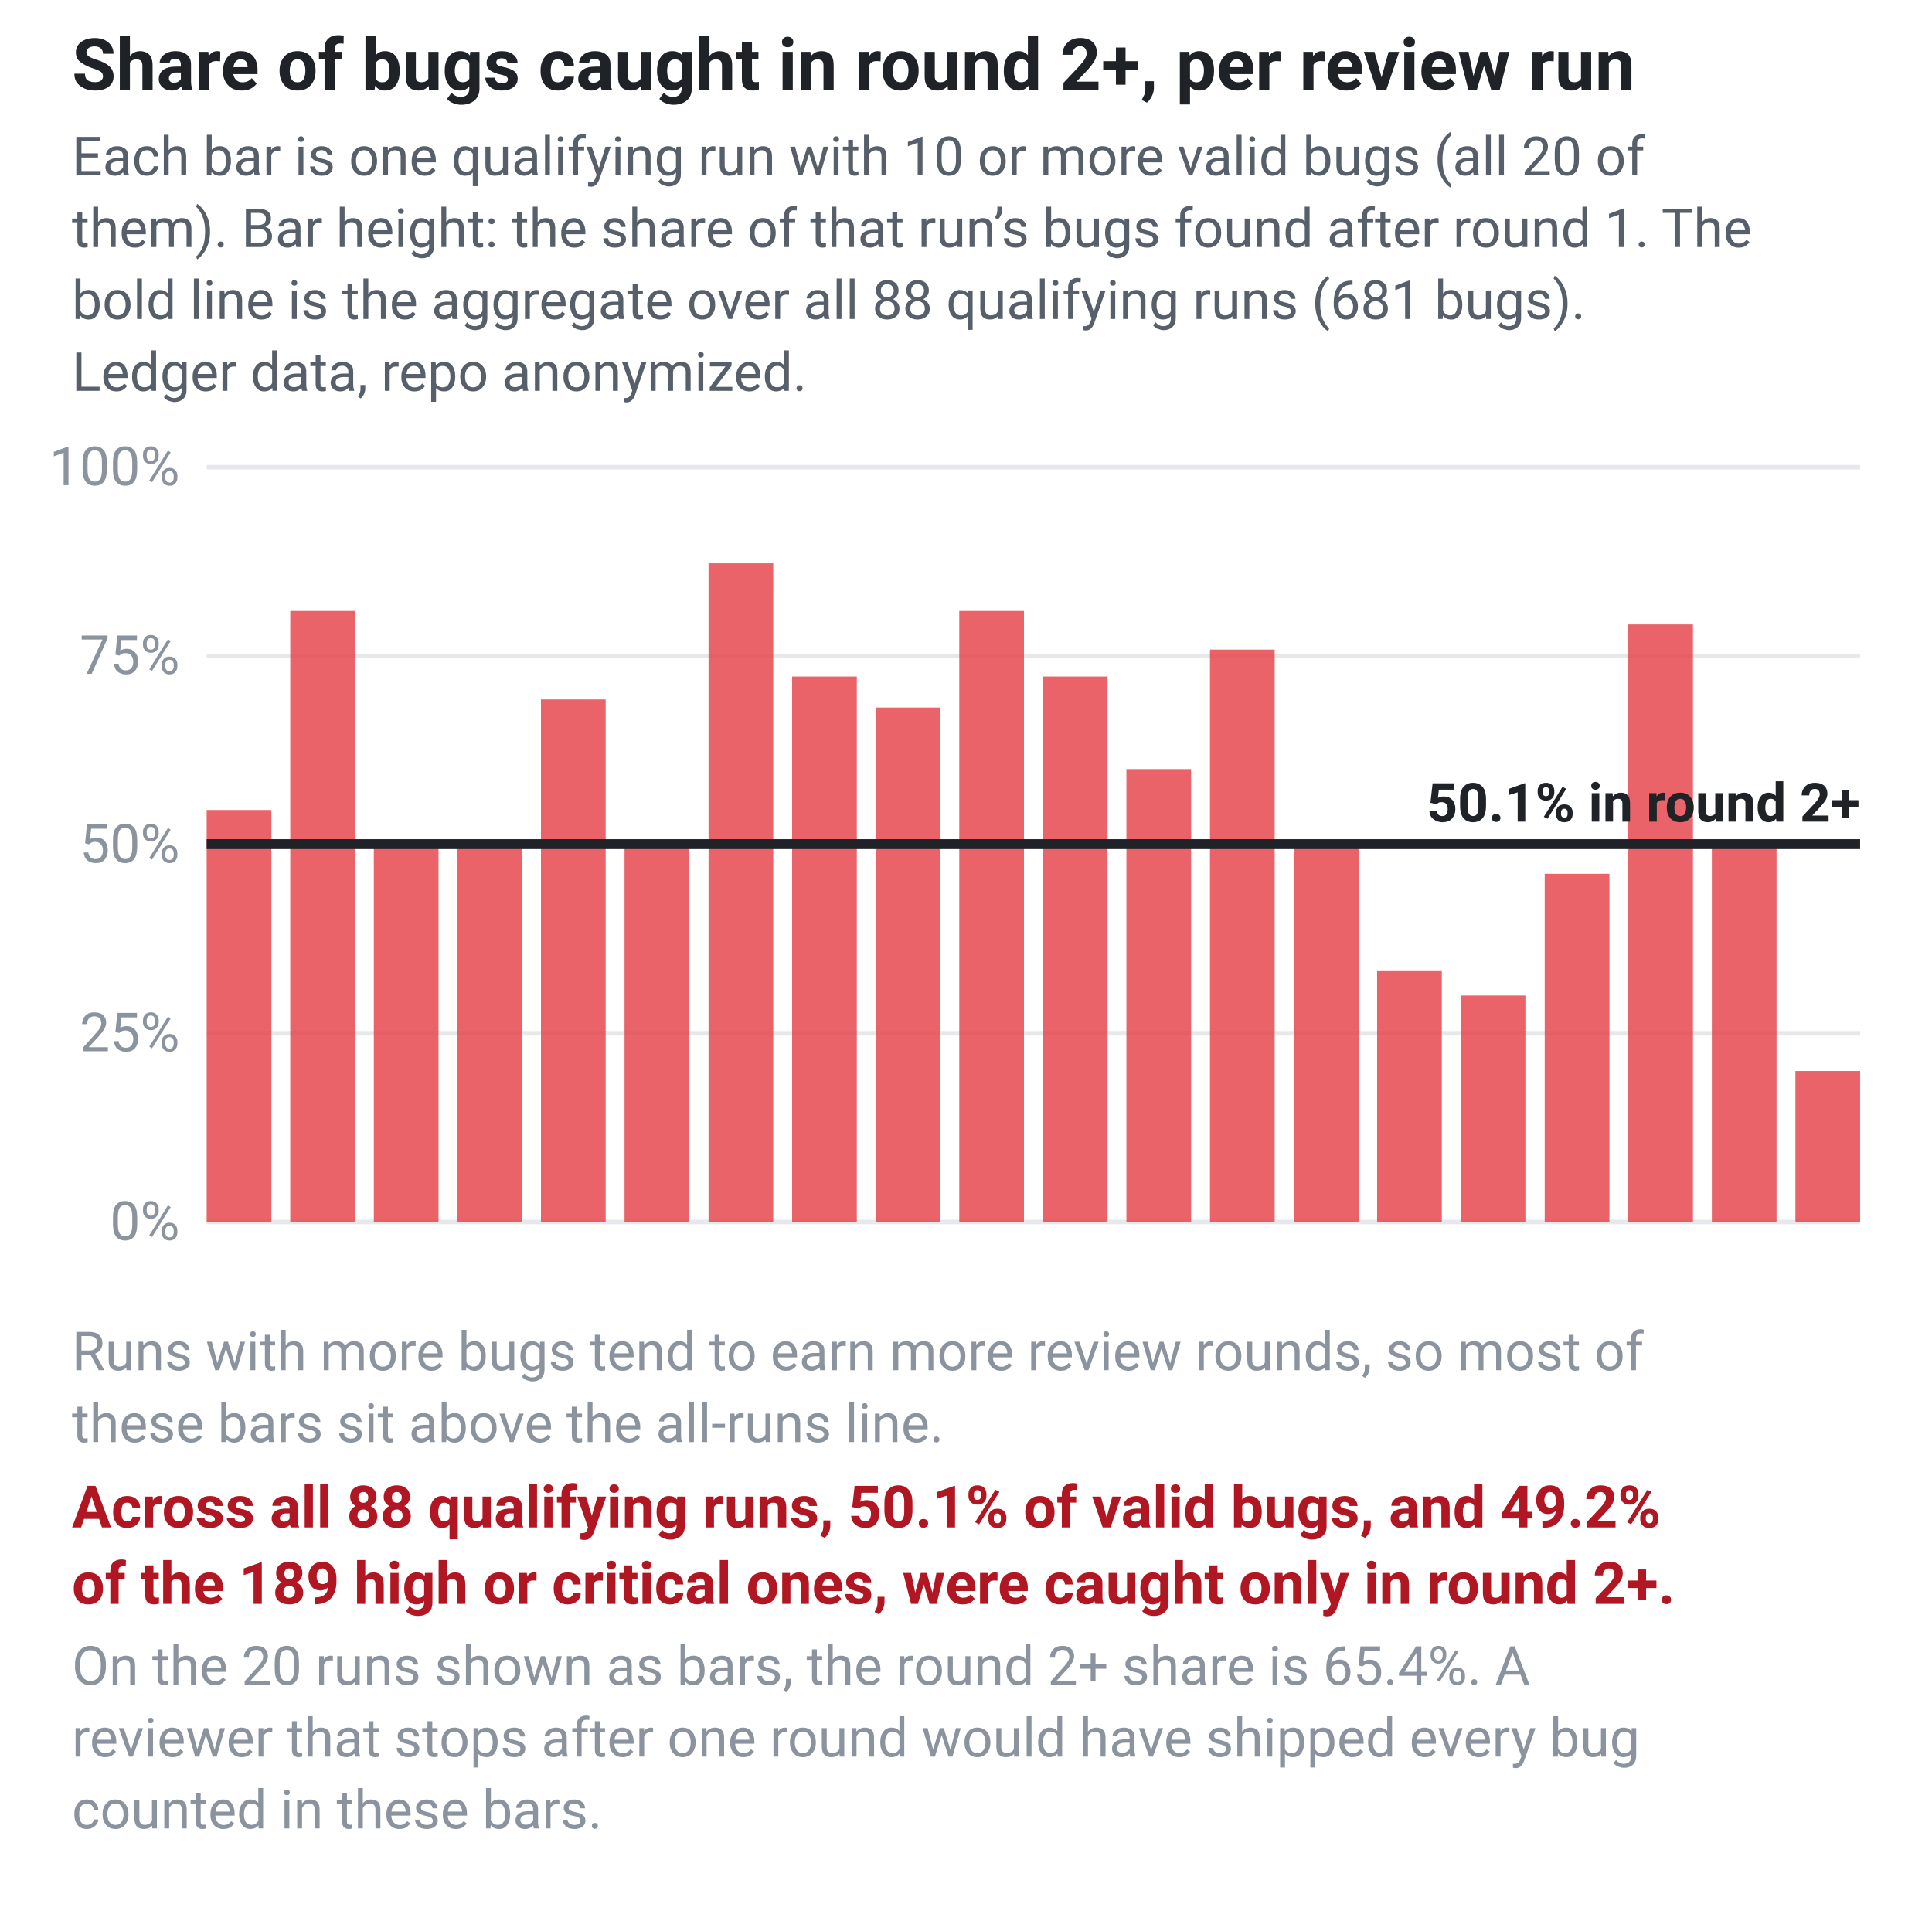
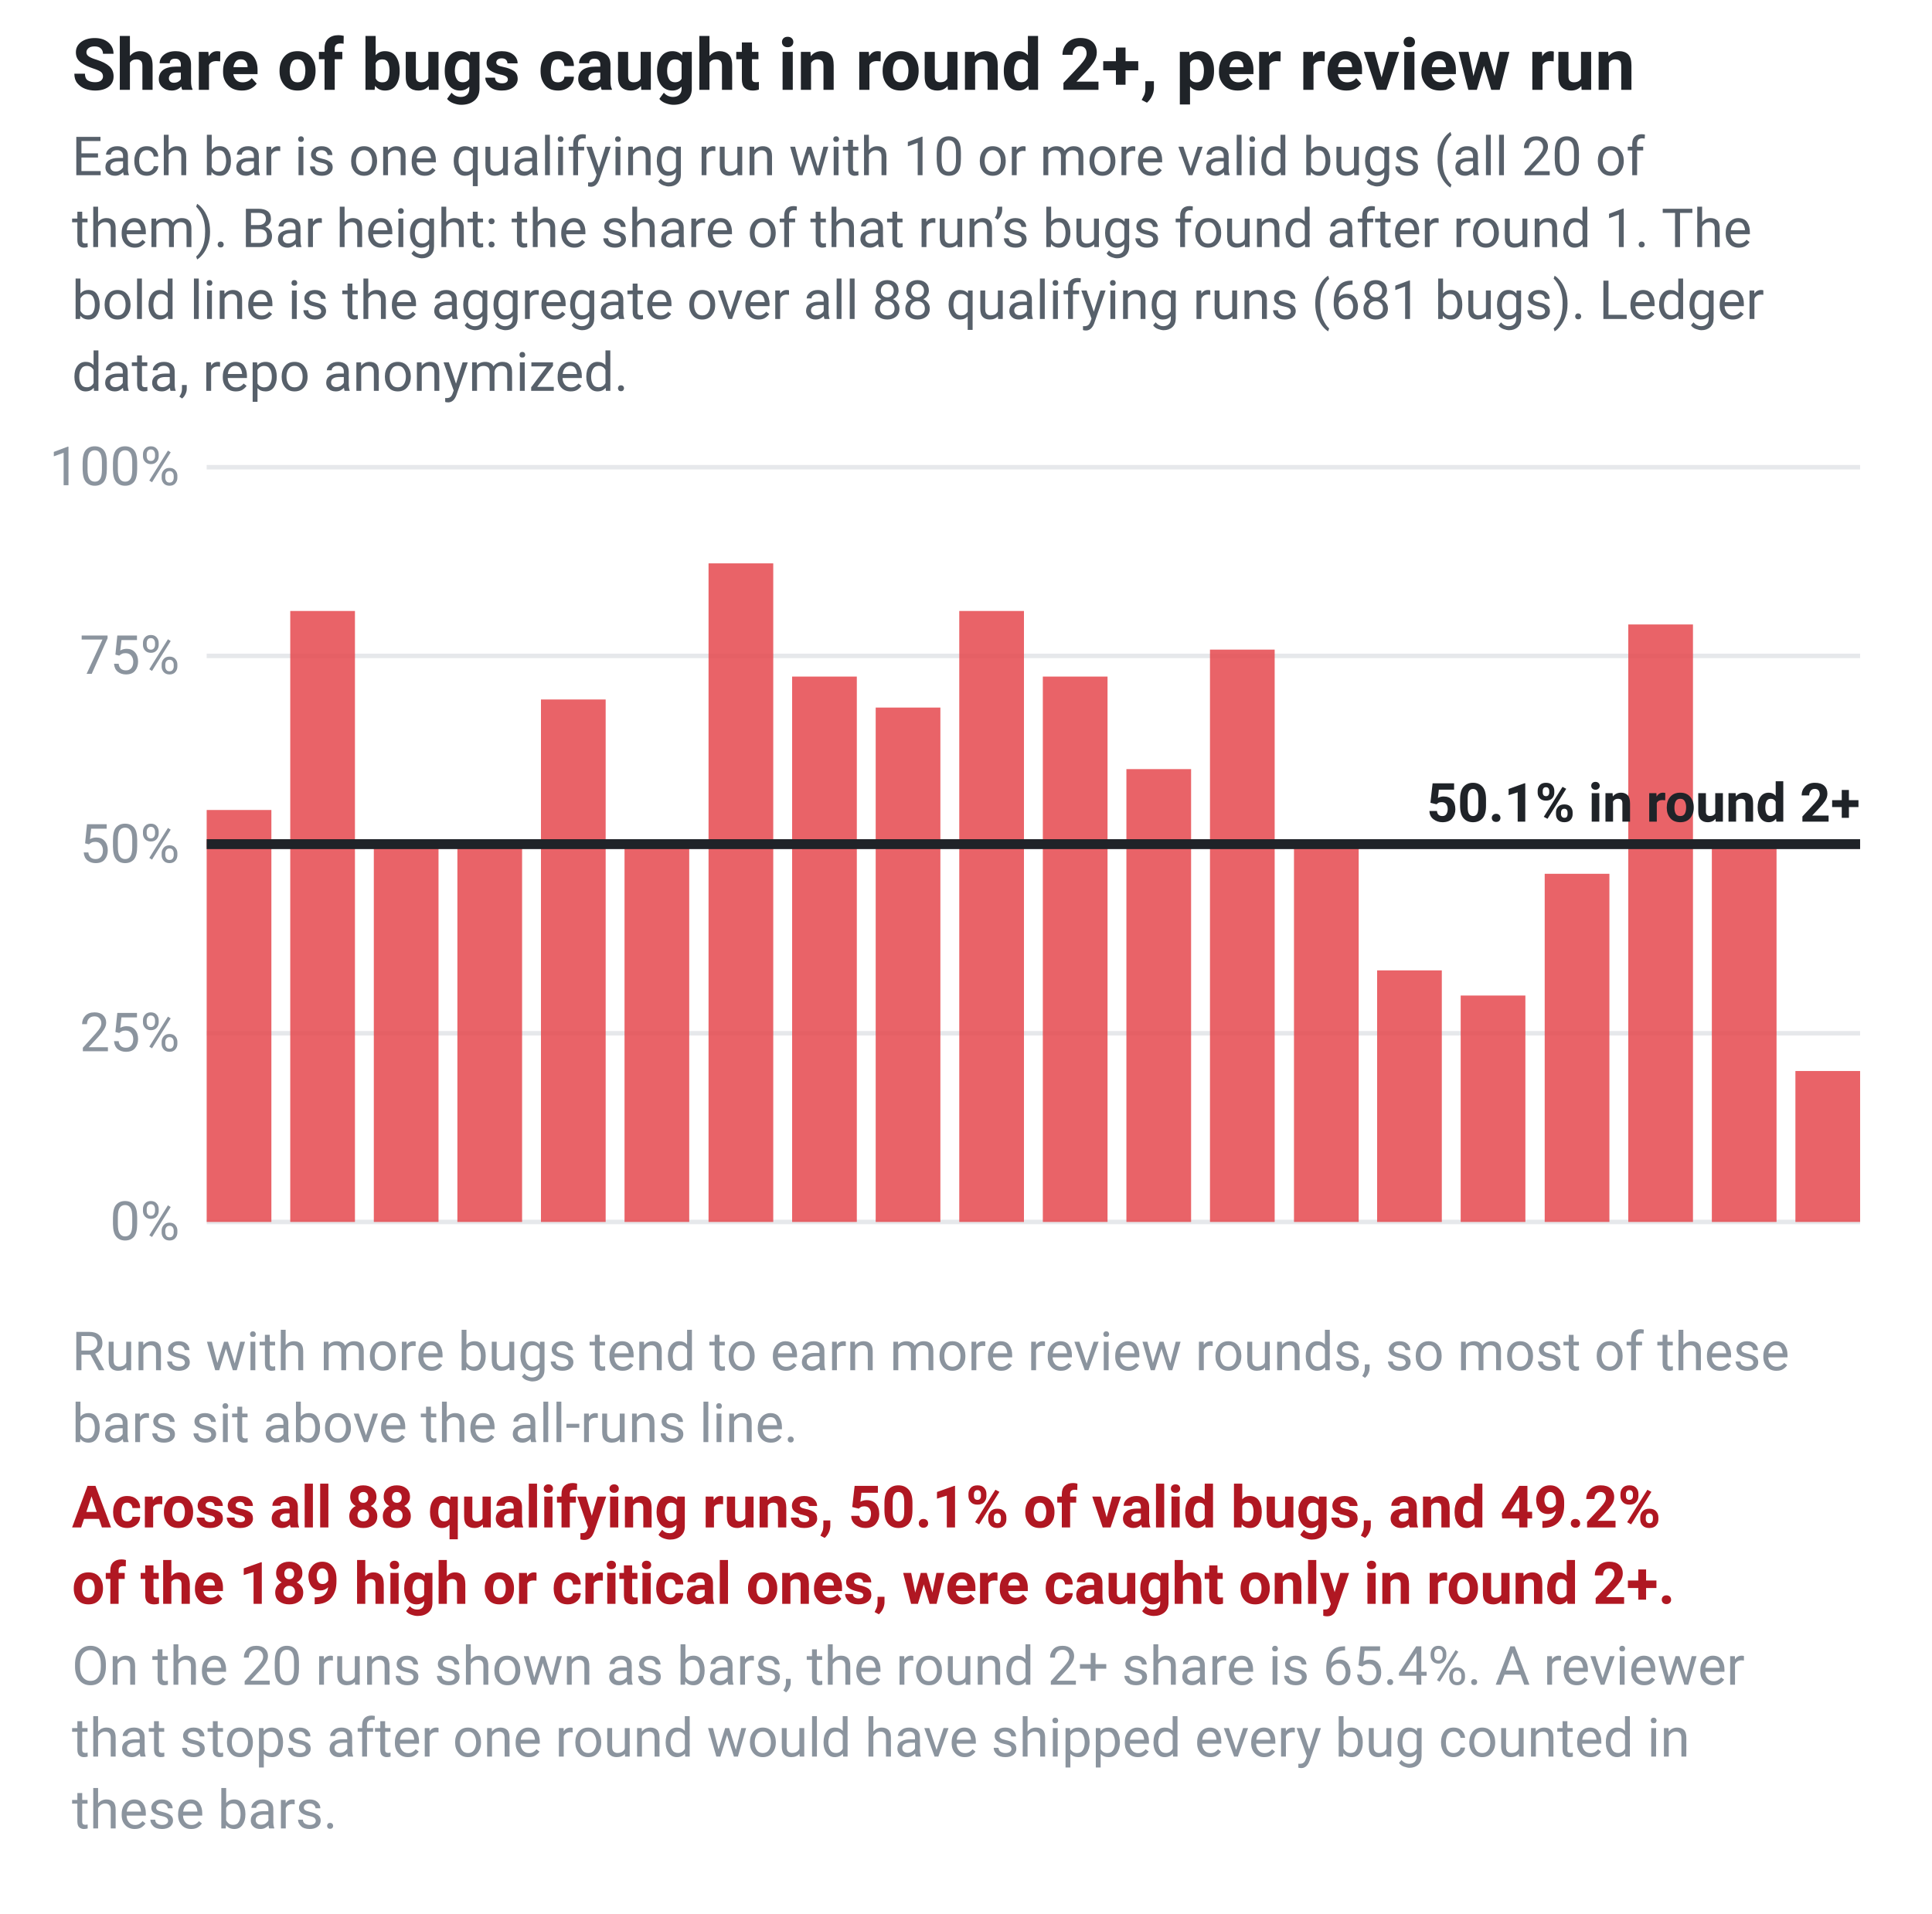
<svg xmlns="http://www.w3.org/2000/svg" viewBox="0 0 430 426" font-family="-apple-system,Segoe UI,Roboto,Helvetica,Arial,sans-serif">
  <text x="16.0" y="20.0" font-size="16" font-weight="700" fill="#1f2328">Share of bugs caught in round 2+, per review run</text>
  <text x="16.0" y="39.0" font-size="12" fill="#57606a">Each bar is one qualifying run with 10 or more valid bugs (all 20 of</text>
  <text x="16.0" y="55.0" font-size="12" fill="#57606a">them). Bar height: the share of that run’s bugs found after round 1. The</text>
-   <text x="16.0" y="71.0" font-size="12" fill="#57606a">bold line is the aggregate over all 88 qualifying runs (681 bugs).</text>
-   <text x="16.0" y="87.0" font-size="12" fill="#57606a">Ledger data, repo anonymized.</text>
+   <text x="16.0" y="71.0" font-size="12" fill="#57606a">bold line is the aggregate over all 88 qualifying runs (681 bugs). Ledger</text>
+   <text x="16.0" y="87.0" font-size="12" fill="#57606a">data, repo anonymized.</text>
  <line x1="46" y1="272.0" x2="414" y2="272.0" stroke="#e6e8eb" stroke-width="1" />
  <text x="40.0" y="276.0" font-size="12" text-anchor="end" fill="#8b949e">0%</text>
  <line x1="46" y1="230.0" x2="414" y2="230.0" stroke="#e6e8eb" stroke-width="1" />
  <text x="40.0" y="234.0" font-size="12" text-anchor="end" fill="#8b949e">25%</text>
  <line x1="46" y1="188.0" x2="414" y2="188.0" stroke="#e6e8eb" stroke-width="1" />
  <text x="40.0" y="192.0" font-size="12" text-anchor="end" fill="#8b949e">50%</text>
  <line x1="46" y1="146.0" x2="414" y2="146.0" stroke="#e6e8eb" stroke-width="1" />
  <text x="40.0" y="150.0" font-size="12" text-anchor="end" fill="#8b949e">75%</text>
  <line x1="46" y1="104.0" x2="414" y2="104.0" stroke="#e6e8eb" stroke-width="1" />
  <text x="40.0" y="108.0" font-size="12" text-anchor="end" fill="#8b949e">100%</text>
  <rect x="46.0" y="180.3" width="14.4" height="91.7" fill="#E5484D" opacity="0.85" />
  <rect x="64.6" y="136.0" width="14.4" height="136.0" fill="#E5484D" opacity="0.85" />
  <rect x="83.2" y="188.0" width="14.4" height="84.0" fill="#E5484D" opacity="0.85" />
  <rect x="101.8" y="188.0" width="14.4" height="84.0" fill="#E5484D" opacity="0.85" />
  <rect x="120.4" y="155.7" width="14.4" height="116.3" fill="#E5484D" opacity="0.85" />
  <rect x="139.0" y="188.0" width="14.4" height="84.0" fill="#E5484D" opacity="0.85" />
  <rect x="157.7" y="125.4" width="14.4" height="146.6" fill="#E5484D" opacity="0.85" />
  <rect x="176.3" y="150.6" width="14.4" height="121.4" fill="#E5484D" opacity="0.85" />
  <rect x="194.9" y="157.5" width="14.4" height="114.5" fill="#E5484D" opacity="0.85" />
  <rect x="213.5" y="136.0" width="14.4" height="136.0" fill="#E5484D" opacity="0.85" />
  <rect x="232.1" y="150.6" width="14.4" height="121.4" fill="#E5484D" opacity="0.85" />
  <rect x="250.7" y="171.2" width="14.4" height="100.8" fill="#E5484D" opacity="0.85" />
  <rect x="269.3" y="144.6" width="14.4" height="127.4" fill="#E5484D" opacity="0.85" />
  <rect x="288.0" y="188.0" width="14.4" height="84.0" fill="#E5484D" opacity="0.85" />
  <rect x="306.5" y="216.0" width="14.4" height="56.0" fill="#E5484D" opacity="0.85" />
  <rect x="325.1" y="221.6" width="14.4" height="50.4" fill="#E5484D" opacity="0.85" />
  <rect x="343.8" y="194.5" width="14.4" height="77.5" fill="#E5484D" opacity="0.85" />
  <rect x="362.4" y="139.0" width="14.4" height="133.0" fill="#E5484D" opacity="0.85" />
  <rect x="381.0" y="188.0" width="14.4" height="84.0" fill="#E5484D" opacity="0.85" />
  <rect x="399.6" y="238.4" width="14.4" height="33.6" fill="#E5484D" opacity="0.85" />
  <line x1="46" y1="187.9" x2="414" y2="187.9" stroke="#1f2328" stroke-width="2.2" />
  <text x="414.0" y="182.9" font-size="12" font-weight="700" text-anchor="end" fill="#1f2328">50.1% in round 2+</text>
-   <text x="16.0" y="305.0" font-size="12" fill="#8b949e">Runs with more bugs tend to earn more review rounds, so most of</text>
-   <text x="16.0" y="321.0" font-size="12" fill="#8b949e">these bars sit above the all-runs line.</text>
+   <text x="16.0" y="305.0" font-size="12" fill="#8b949e">Runs with more bugs tend to earn more review rounds, so most of these</text>
+   <text x="16.0" y="321.0" font-size="12" fill="#8b949e">bars sit above the all-runs line.</text>
  <text x="16.0" y="340.0" font-size="13" font-weight="700" fill="#B01722">Across all 88 qualifying runs, 50.1% of valid bugs, and 49.2%</text>
  <text x="16.0" y="357.0" font-size="13" font-weight="700" fill="#B01722">of the 189 high or critical ones, were caught only in round 2+.</text>
-   <text x="16.0" y="375.0" font-size="12" fill="#8b949e">On the 20 runs shown as bars, the round 2+ share is 65.4%. A</text>
-   <text x="16.0" y="391.0" font-size="12" fill="#8b949e">reviewer that stops after one round would have shipped every bug</text>
-   <text x="16.0" y="407.0" font-size="12" fill="#8b949e">counted in these bars.</text>
+   <text x="16.0" y="375.0" font-size="12" fill="#8b949e">On the 20 runs shown as bars, the round 2+ share is 65.4%. A reviewer</text>
+   <text x="16.0" y="391.0" font-size="12" fill="#8b949e">that stops after one round would have shipped every bug counted in</text>
+   <text x="16.0" y="407.0" font-size="12" fill="#8b949e">these bars.</text>
</svg>
